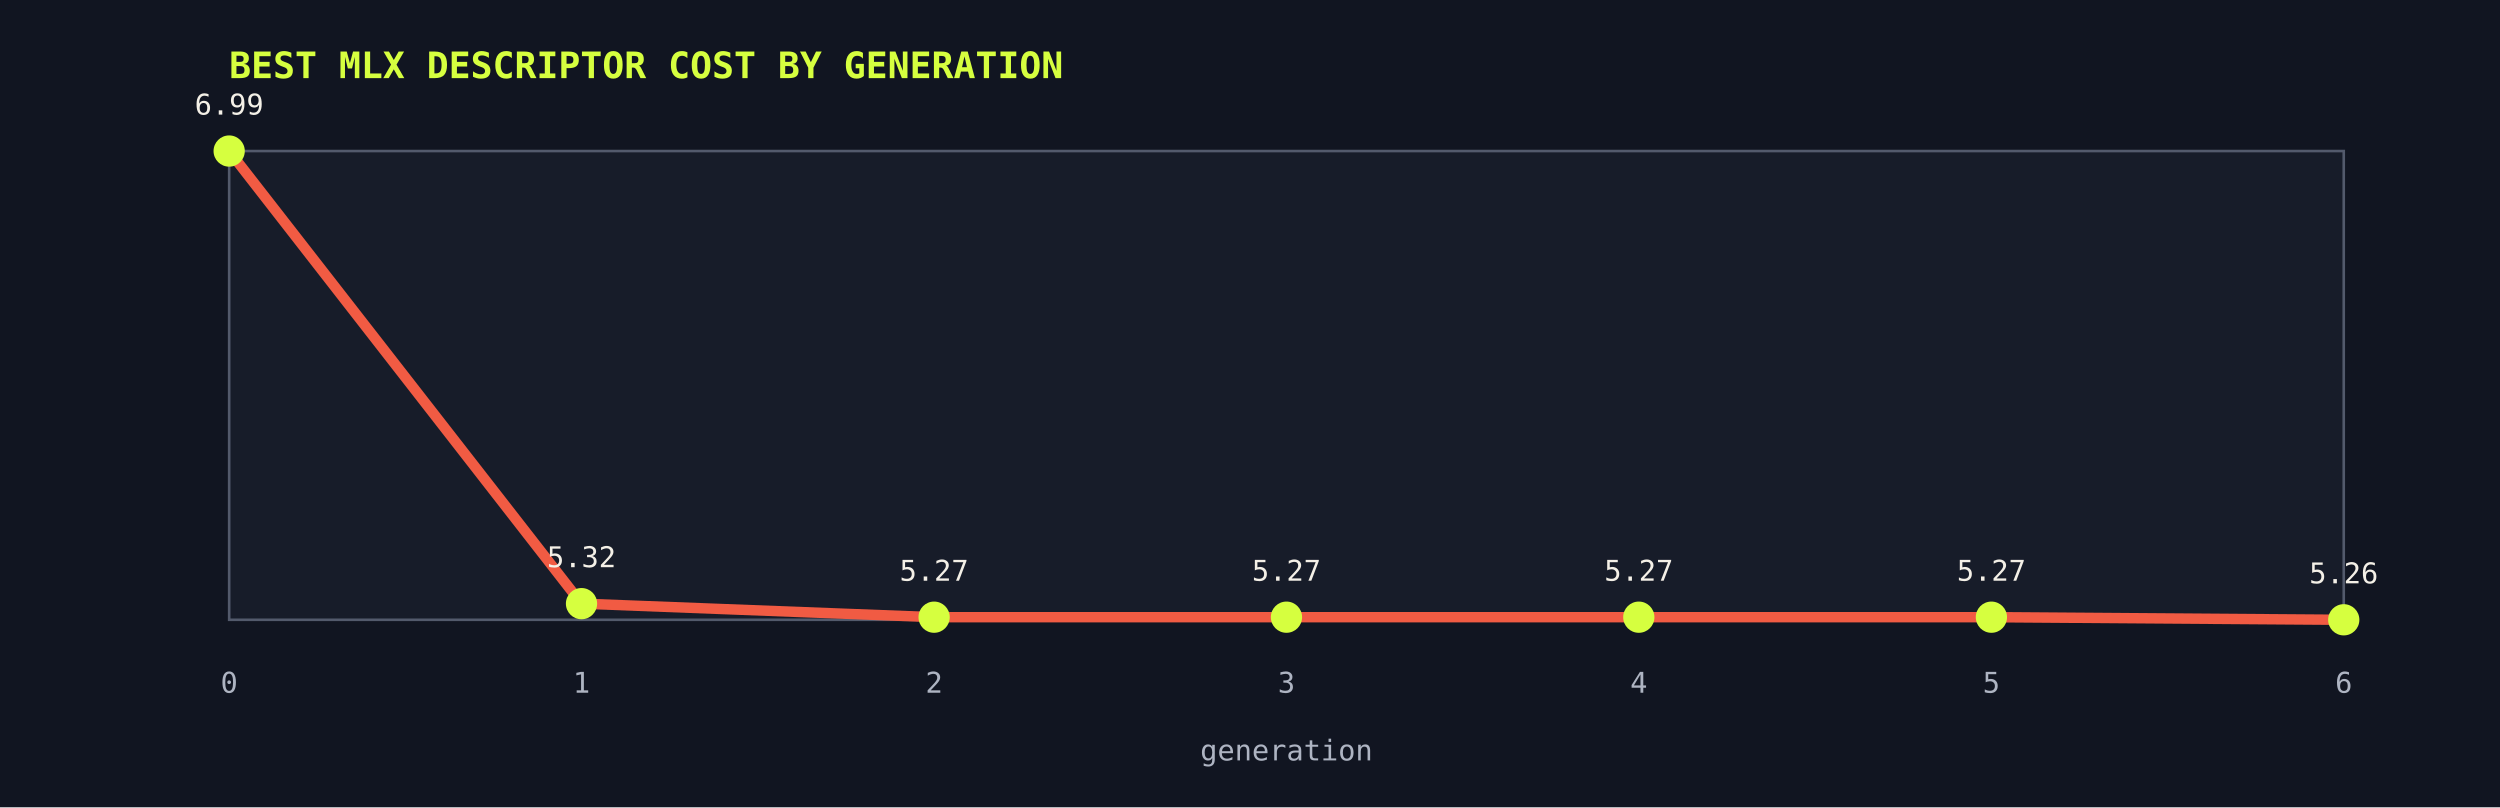
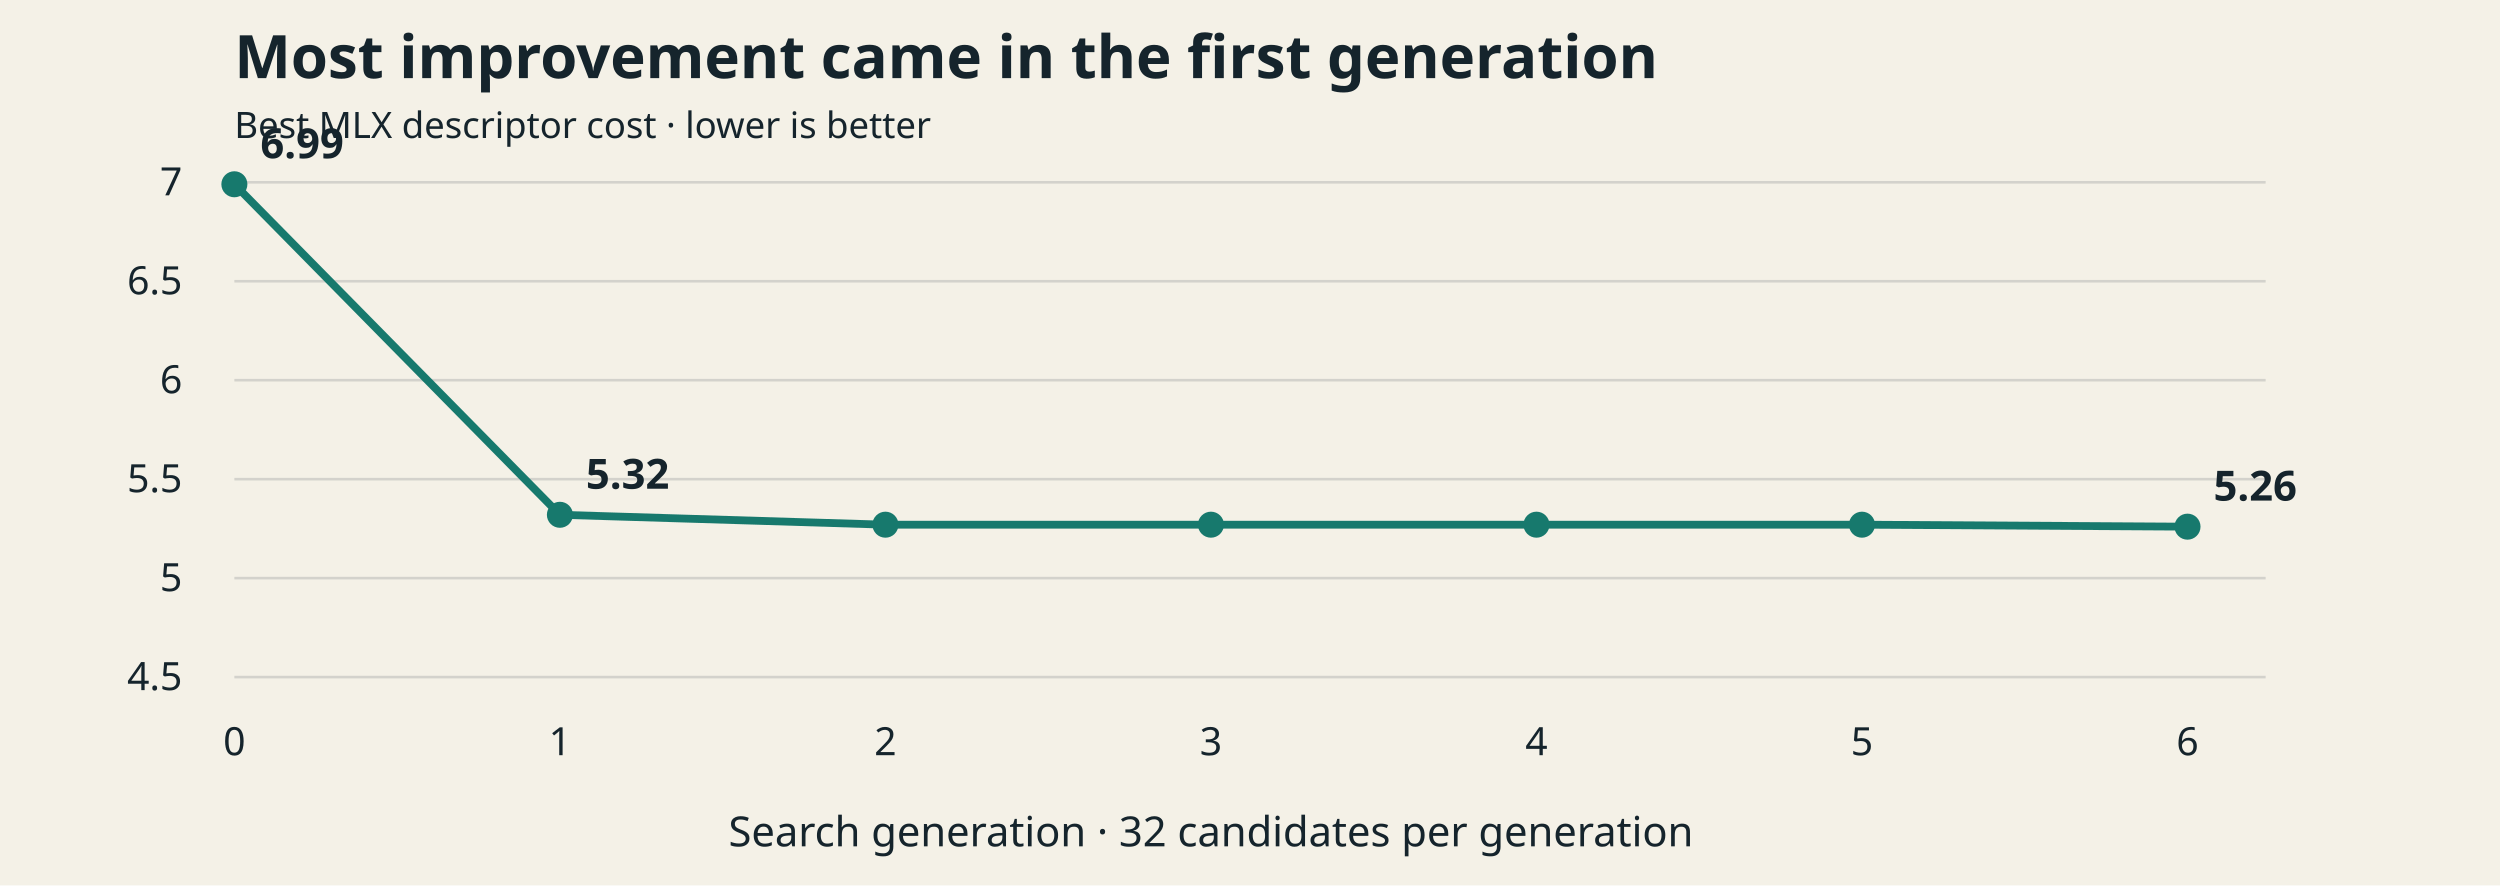
- <svg xmlns="http://www.w3.org/2000/svg" viewBox="0 0 960 310" role="img" aria-labelledby="title desc">
-   <rect width="960" height="310" fill="#111521" />
-   <text x="88" y="30" fill="#d6ff3f" font-family="ui-monospace, monospace" font-size="14" font-weight="800">BEST MLX DESCRIPTOR COST BY GENERATION</text>
-   <rect x="88.0" y="58.0" width="812.0" height="180.0" fill="#171c29" stroke="#535a6c" />
-   <polyline points="88.0,58.0 223.3,231.8 358.7,237.0 494.0,237.0 629.3,237.0 764.7,237.0 900.0,238.0" fill="none" stroke="#f15b43" stroke-width="4" />
-   <circle cx="88.0" cy="58.0" r="6" fill="#d6ff3f" />
-   <text x="88.0" y="44.0" text-anchor="middle" fill="#f4f0e7" font-family="ui-monospace, monospace" font-size="11">6.99</text>
-   <circle cx="223.3" cy="231.8" r="6" fill="#d6ff3f" />
-   <text x="223.3" y="217.8" text-anchor="middle" fill="#f4f0e7" font-family="ui-monospace, monospace" font-size="11">5.32</text>
-   <circle cx="358.7" cy="237.0" r="6" fill="#d6ff3f" />
-   <text x="358.7" y="223.0" text-anchor="middle" fill="#f4f0e7" font-family="ui-monospace, monospace" font-size="11">5.27</text>
-   <circle cx="494.0" cy="237.0" r="6" fill="#d6ff3f" />
-   <text x="494.0" y="223.0" text-anchor="middle" fill="#f4f0e7" font-family="ui-monospace, monospace" font-size="11">5.27</text>
-   <circle cx="629.3" cy="237.0" r="6" fill="#d6ff3f" />
-   <text x="629.3" y="223.0" text-anchor="middle" fill="#f4f0e7" font-family="ui-monospace, monospace" font-size="11">5.27</text>
-   <circle cx="764.7" cy="237.0" r="6" fill="#d6ff3f" />
-   <text x="764.7" y="223.0" text-anchor="middle" fill="#f4f0e7" font-family="ui-monospace, monospace" font-size="11">5.27</text>
-   <circle cx="900.0" cy="238.0" r="6" fill="#d6ff3f" />
-   <text x="900.0" y="224.0" text-anchor="middle" fill="#f4f0e7" font-family="ui-monospace, monospace" font-size="11">5.26</text>
-   <text x="88.0" y="266" text-anchor="middle" fill="#aeb4c2" font-family="ui-monospace, monospace" font-size="11">0</text>
-   <text x="223.3" y="266" text-anchor="middle" fill="#aeb4c2" font-family="ui-monospace, monospace" font-size="11">1</text>
-   <text x="358.7" y="266" text-anchor="middle" fill="#aeb4c2" font-family="ui-monospace, monospace" font-size="11">2</text>
-   <text x="494.0" y="266" text-anchor="middle" fill="#aeb4c2" font-family="ui-monospace, monospace" font-size="11">3</text>
-   <text x="629.3" y="266" text-anchor="middle" fill="#aeb4c2" font-family="ui-monospace, monospace" font-size="11">4</text>
-   <text x="764.7" y="266" text-anchor="middle" fill="#aeb4c2" font-family="ui-monospace, monospace" font-size="11">5</text>
-   <text x="900.0" y="266" text-anchor="middle" fill="#aeb4c2" font-family="ui-monospace, monospace" font-size="11">6</text>
-   <text x="494" y="292" text-anchor="middle" fill="#aeb4c2" font-family="ui-monospace, monospace" font-size="11">generation</text>
+ <svg xmlns="http://www.w3.org/2000/svg" viewBox="0 0 960 340" role="img" aria-labelledby="title desc">
+   <rect width="960" height="340" fill="#f4f1e7" />
+   <g font-family="sans-serif" fill="#15242c">
+     <text x="90" y="30" font-size="23" font-weight="700">Most improvement came in the first generation</text>
+     <text x="90" y="53" font-size="14">Best MLX descriptor cost · lower is better</text>
+     <path d="M90 260.0H870" stroke="#15242c" opacity=".15" />
+     <text x="70" y="265.0" text-anchor="end" font-size="15">4.5</text>
+     <path d="M90 222.0H870" stroke="#15242c" opacity=".15" />
+     <text x="70" y="227.0" text-anchor="end" font-size="15">5</text>
+     <path d="M90 184.0H870" stroke="#15242c" opacity=".15" />
+     <text x="70" y="189.0" text-anchor="end" font-size="15">5.5</text>
+     <path d="M90 146.0H870" stroke="#15242c" opacity=".15" />
+     <text x="70" y="151.0" text-anchor="end" font-size="15">6</text>
+     <path d="M90 108.0H870" stroke="#15242c" opacity=".15" />
+     <text x="70" y="113.0" text-anchor="end" font-size="15">6.5</text>
+     <path d="M90 70.0H870" stroke="#15242c" opacity=".15" />
+     <text x="70" y="75.0" text-anchor="end" font-size="15">7</text>
+     <polyline points="90,70.76 215,197.68 340,201.48 465,201.48 590,201.48 715,201.48 840,202.24" fill="none" stroke="#17796d" stroke-width="3" />
+     <circle cx="90" cy="70.76" r="5" fill="#17796d" />
+     <text x="90" y="290" text-anchor="middle" font-size="15">0</text>
+     <circle cx="215" cy="197.68" r="5" fill="#17796d" />
+     <text x="215" y="290" text-anchor="middle" font-size="15">1</text>
+     <circle cx="340" cy="201.48" r="5" fill="#17796d" />
+     <text x="340" y="290" text-anchor="middle" font-size="15">2</text>
+     <circle cx="465" cy="201.48" r="5" fill="#17796d" />
+     <text x="465" y="290" text-anchor="middle" font-size="15">3</text>
+     <circle cx="590" cy="201.48" r="5" fill="#17796d" />
+     <text x="590" y="290" text-anchor="middle" font-size="15">4</text>
+     <circle cx="715" cy="201.48" r="5" fill="#17796d" />
+     <text x="715" y="290" text-anchor="middle" font-size="15">5</text>
+     <circle cx="840" cy="202.24" r="5" fill="#17796d" />
+     <text x="840" y="290" text-anchor="middle" font-size="15">6</text>
+     <text x="100" y="60.76" font-size="16" font-weight="700">6.99</text>
+     <text x="225" y="187.68" font-size="16" font-weight="700">5.32</text>
+     <text x="850" y="192.24" font-size="16" font-weight="700">5.26</text>
+     <text x="465" y="325" text-anchor="middle" font-size="16">Search generation · 32 candidates per generation</text>
+   </g>
</svg>
